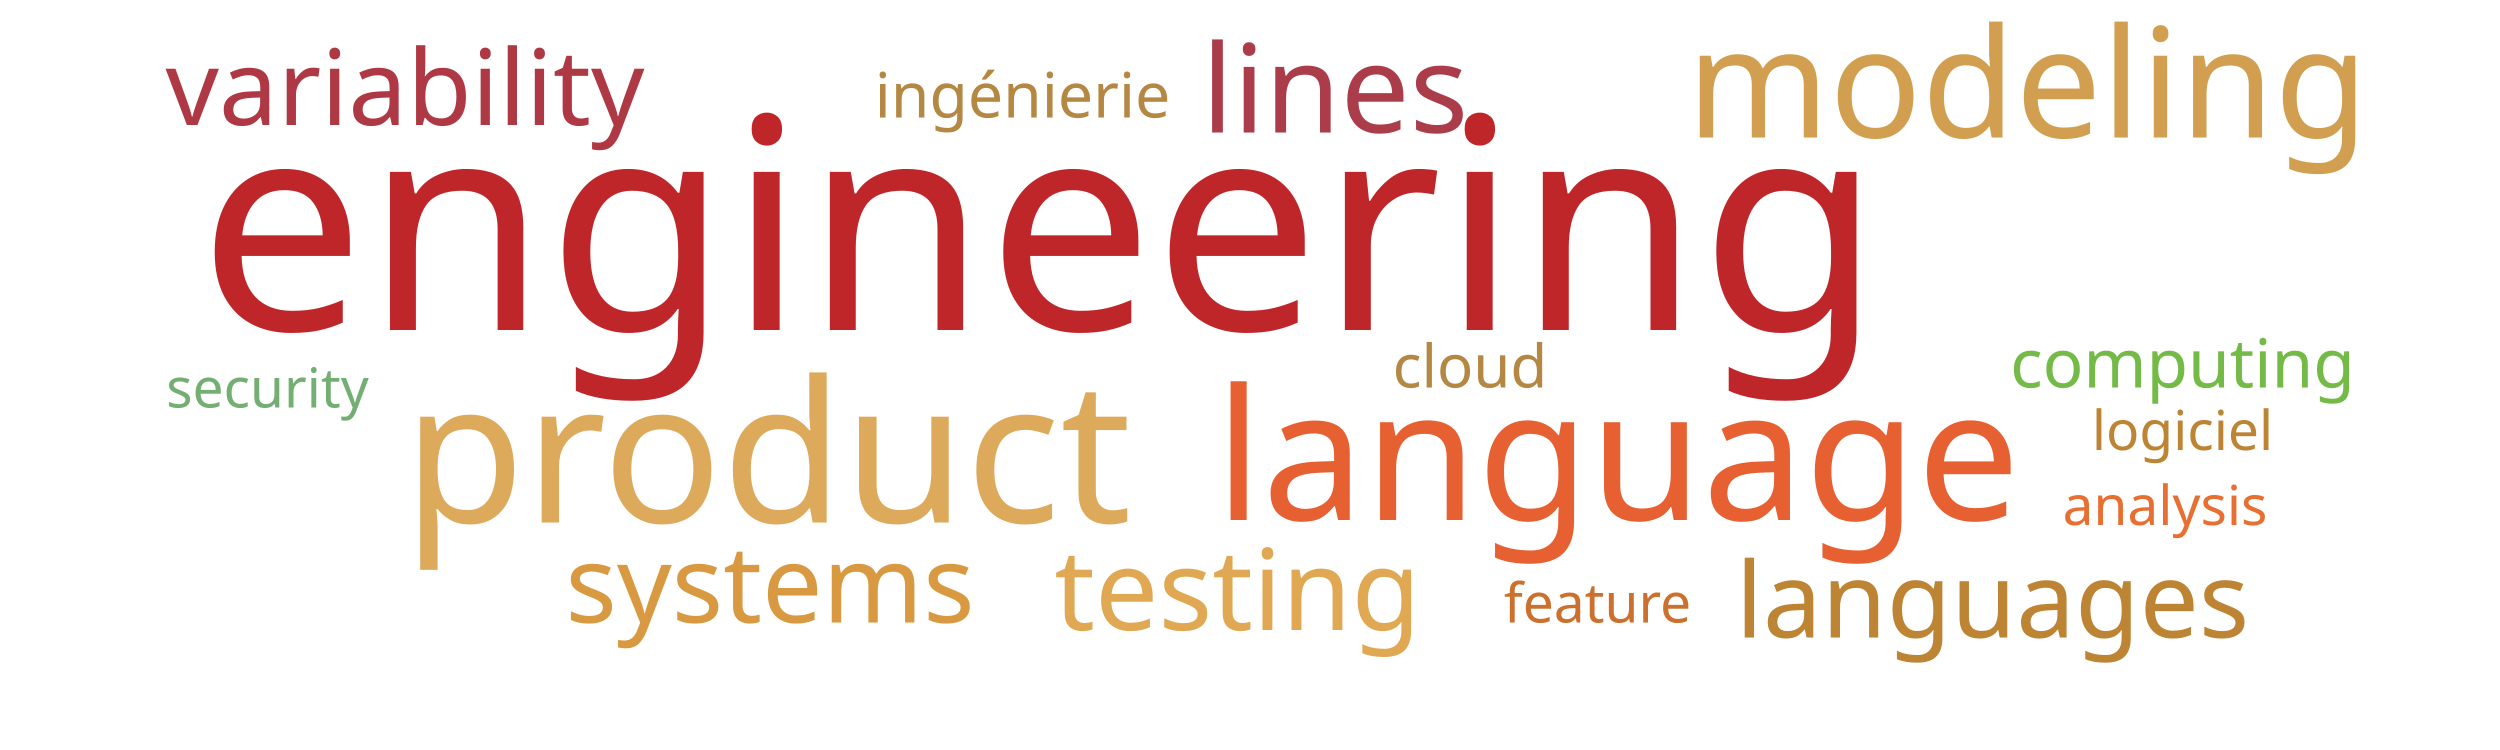
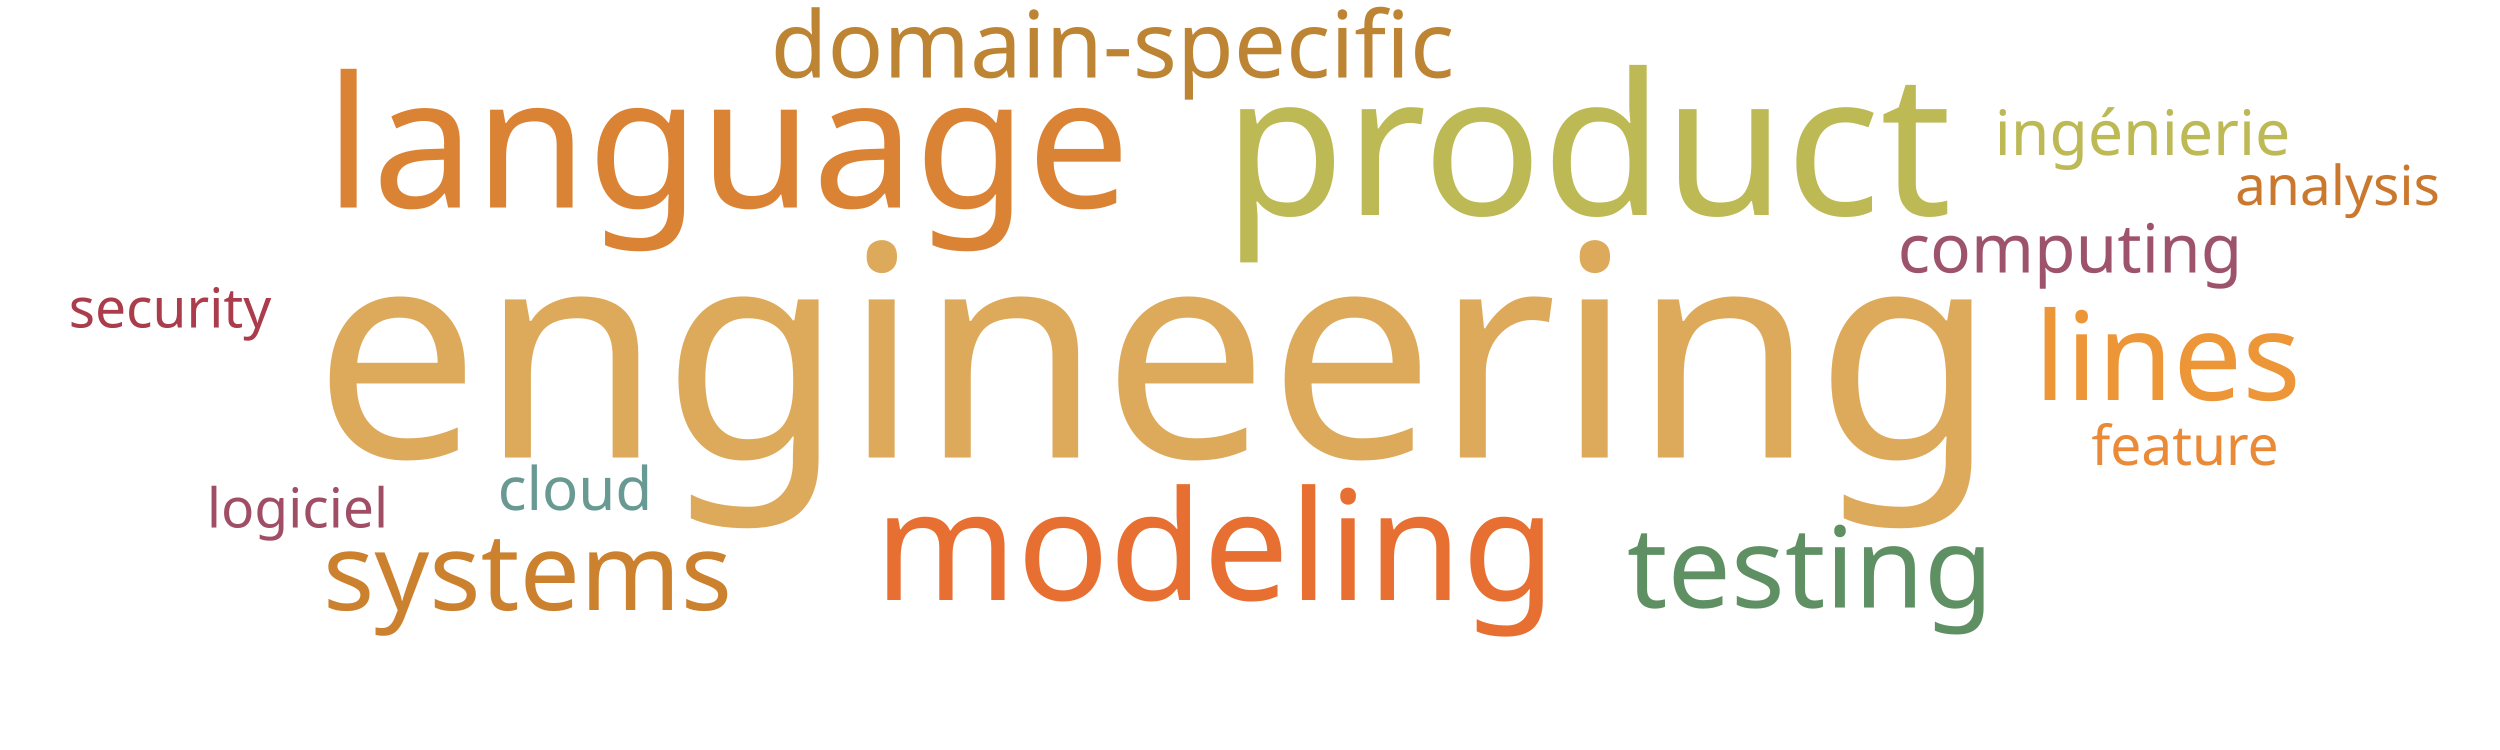
<svg xmlns="http://www.w3.org/2000/svg" width="1000" height="300">
  <g transform="translate(500, 150)">
-     <text text-anchor="middle" style="font-family: Impact; font-size: 118px; fill: #bf262a" transform="translate(-84,-18)rotate(0)">engineering</text>
-     <text text-anchor="middle" style="font-family: Impact; font-size: 79px; fill: #ddaa5c" transform="translate(-193,59)rotate(0)">product</text>
-     <text text-anchor="middle" style="font-family: Impact; font-size: 73px; fill: #e76032" transform="translate(147,58)rotate(0)">language</text>
-     <text text-anchor="middle" style="font-family: Impact; font-size: 61px; fill: #d19f4f" transform="translate(311,-95)rotate(0)">modeling</text>
-     <text text-anchor="middle" style="font-family: Impact; font-size: 49px; fill: #ab3d4b" transform="translate(34,-97)rotate(0)">lines</text>
-     <text text-anchor="middle" style="font-family: Impact; font-size: 45px; fill: #e1a853" transform="translate(-5,102)rotate(0)">testing</text>
-     <text text-anchor="middle" style="font-family: Impact; font-size: 43px; fill: #d89940" transform="translate(-192,99)rotate(0)">systems</text>
-     <text text-anchor="middle" style="font-family: Impact; font-size: 42px; fill: #af3845" transform="translate(-338,-100)rotate(0)">variability</text>
-     <text text-anchor="middle" style="font-family: Impact; font-size: 42px; fill: #bc8433" transform="translate(297,105)rotate(0)">languages</text>
-     <text text-anchor="middle" style="font-family: Impact; font-size: 27px; fill: #74ba46" transform="translate(373,5)rotate(0)">computing</text>
-     <text text-anchor="middle" style="font-family: Impact; font-size: 25px; fill: #b48742" transform="translate(-91,-103)rotate(0)">ingénierie</text>
-     <text text-anchor="middle" style="font-family: Impact; font-size: 24px; fill: #b48742" transform="translate(88,5)rotate(0)">cloud</text>
-     <text text-anchor="middle" style="font-family: Impact; font-size: 22px; fill: #bc8433" transform="translate(373,30)rotate(0)">logiciel</text>
-     <text text-anchor="middle" style="font-family: Impact; font-size: 22px; fill: #cb702d" transform="translate(139,99)rotate(0)">feature</text>
-     <text text-anchor="middle" style="font-family: Impact; font-size: 22px; fill: #e76f31" transform="translate(366,60)rotate(0)">analysis</text>
-     <text text-anchor="middle" style="font-family: Impact; font-size: 22px; fill: #73ae72" transform="translate(-393,13)rotate(0)">security</text>
+     <text text-anchor="middle" style="font-family: Impact; font-size: 118px; fill: #ddaa5c" transform="translate(-38,33)rotate(0)">engineering</text>
+     <text text-anchor="middle" style="font-family: Impact; font-size: 79px; fill: #bdb954" transform="translate(135,-64)rotate(0)">product</text>
+     <text text-anchor="middle" style="font-family: Impact; font-size: 73px; fill: #da8335" transform="translate(-209,-67)rotate(0)">language</text>
+     <text text-anchor="middle" style="font-family: Impact; font-size: 61px; fill: #e76f31" transform="translate(-14,90)rotate(0)">modeling</text>
+     <text text-anchor="middle" style="font-family: Impact; font-size: 49px; fill: #ec9637" transform="translate(367,10)rotate(0)">lines</text>
+     <text text-anchor="middle" style="font-family: Impact; font-size: 45px; fill: #5e9063" transform="translate(224,93)rotate(0)">testing</text>
+     <text text-anchor="middle" style="font-family: Impact; font-size: 43px; fill: #cc812f" transform="translate(-289,94)rotate(0)">systems</text>
+     <text text-anchor="middle" style="font-family: Impact; font-size: 37px; fill: #bc8433" transform="translate(-55,-119)rotate(0)">domain-specific</text>
+     <text text-anchor="middle" style="font-family: Impact; font-size: 27px; fill: #9d536c" transform="translate(328,-41)rotate(0)">computing</text>
+     <text text-anchor="middle" style="font-family: Impact; font-size: 25px; fill: #bdb954" transform="translate(357,-88)rotate(0)">ingénierie</text>
+     <text text-anchor="middle" style="font-family: Impact; font-size: 24px; fill: #689993" transform="translate(-270,54)rotate(0)">cloud</text>
+     <text text-anchor="middle" style="font-family: Impact; font-size: 22px; fill: #9f4e66" transform="translate(-381,61)rotate(0)">logiciel</text>
+     <text text-anchor="middle" style="font-family: Impact; font-size: 22px; fill: #ea8a37" transform="translate(374,36)rotate(0)">feature</text>
+     <text text-anchor="middle" style="font-family: Impact; font-size: 22px; fill: #cb782f" transform="translate(435,-68)rotate(0)">analysis</text>
+     <text text-anchor="middle" style="font-family: Impact; font-size: 22px; fill: #ab3c4b" transform="translate(-432,-19)rotate(0)">security</text>
  </g>
</svg>
